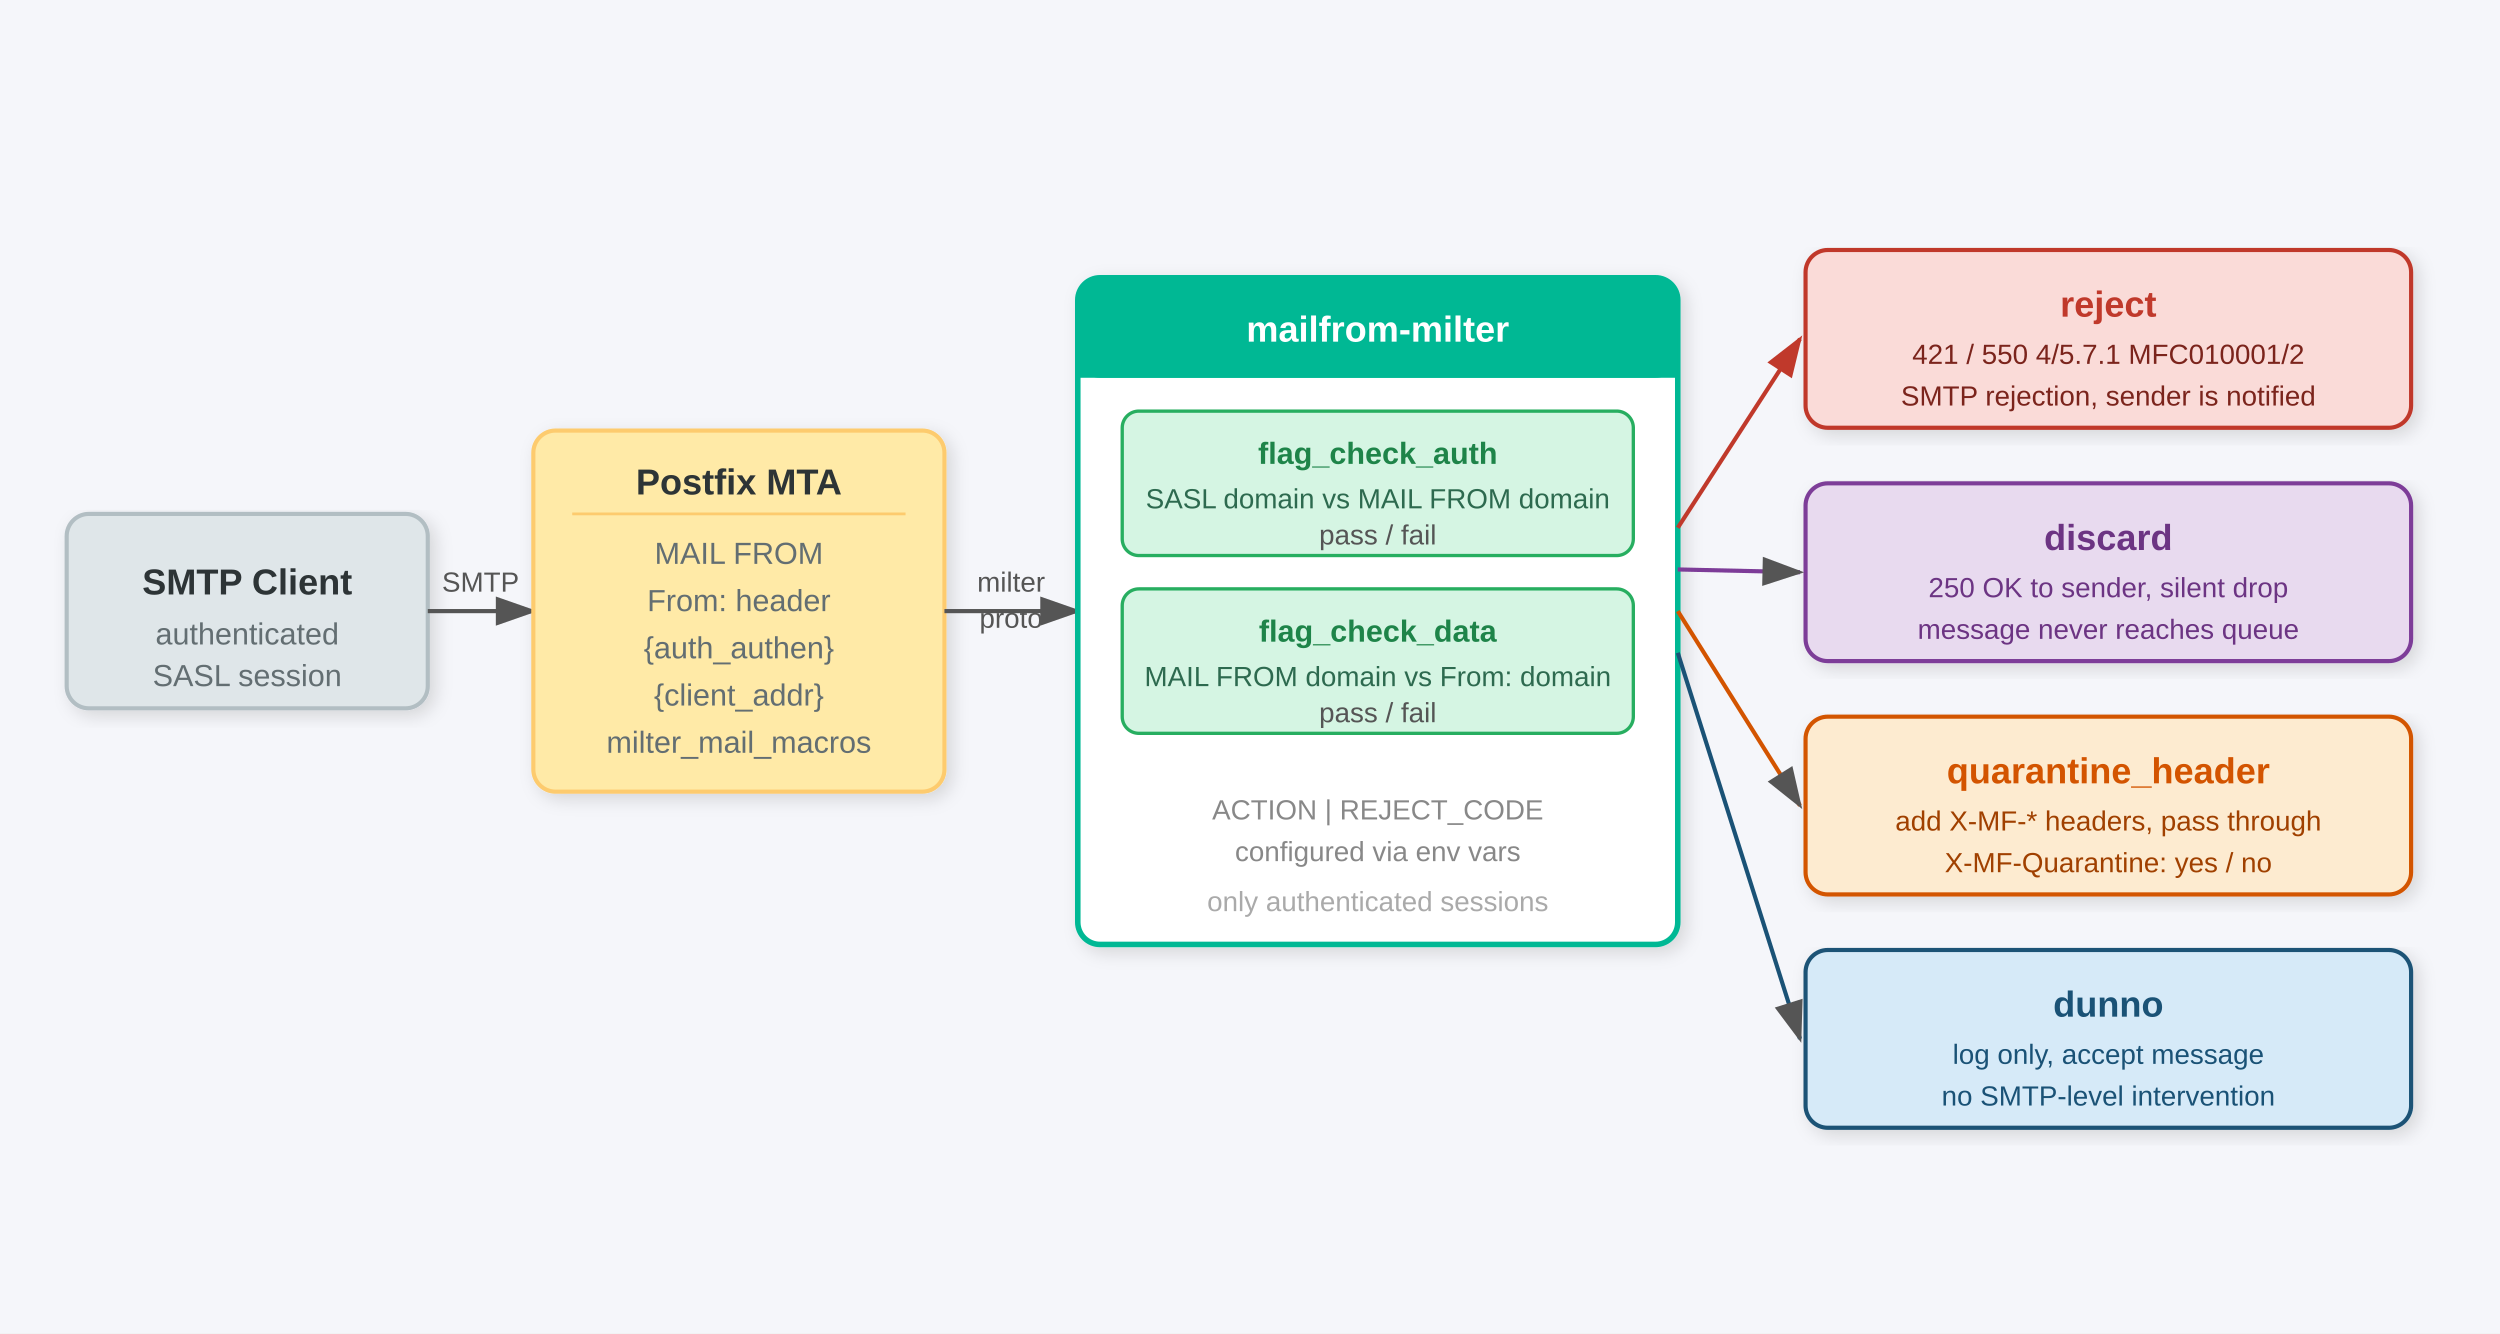
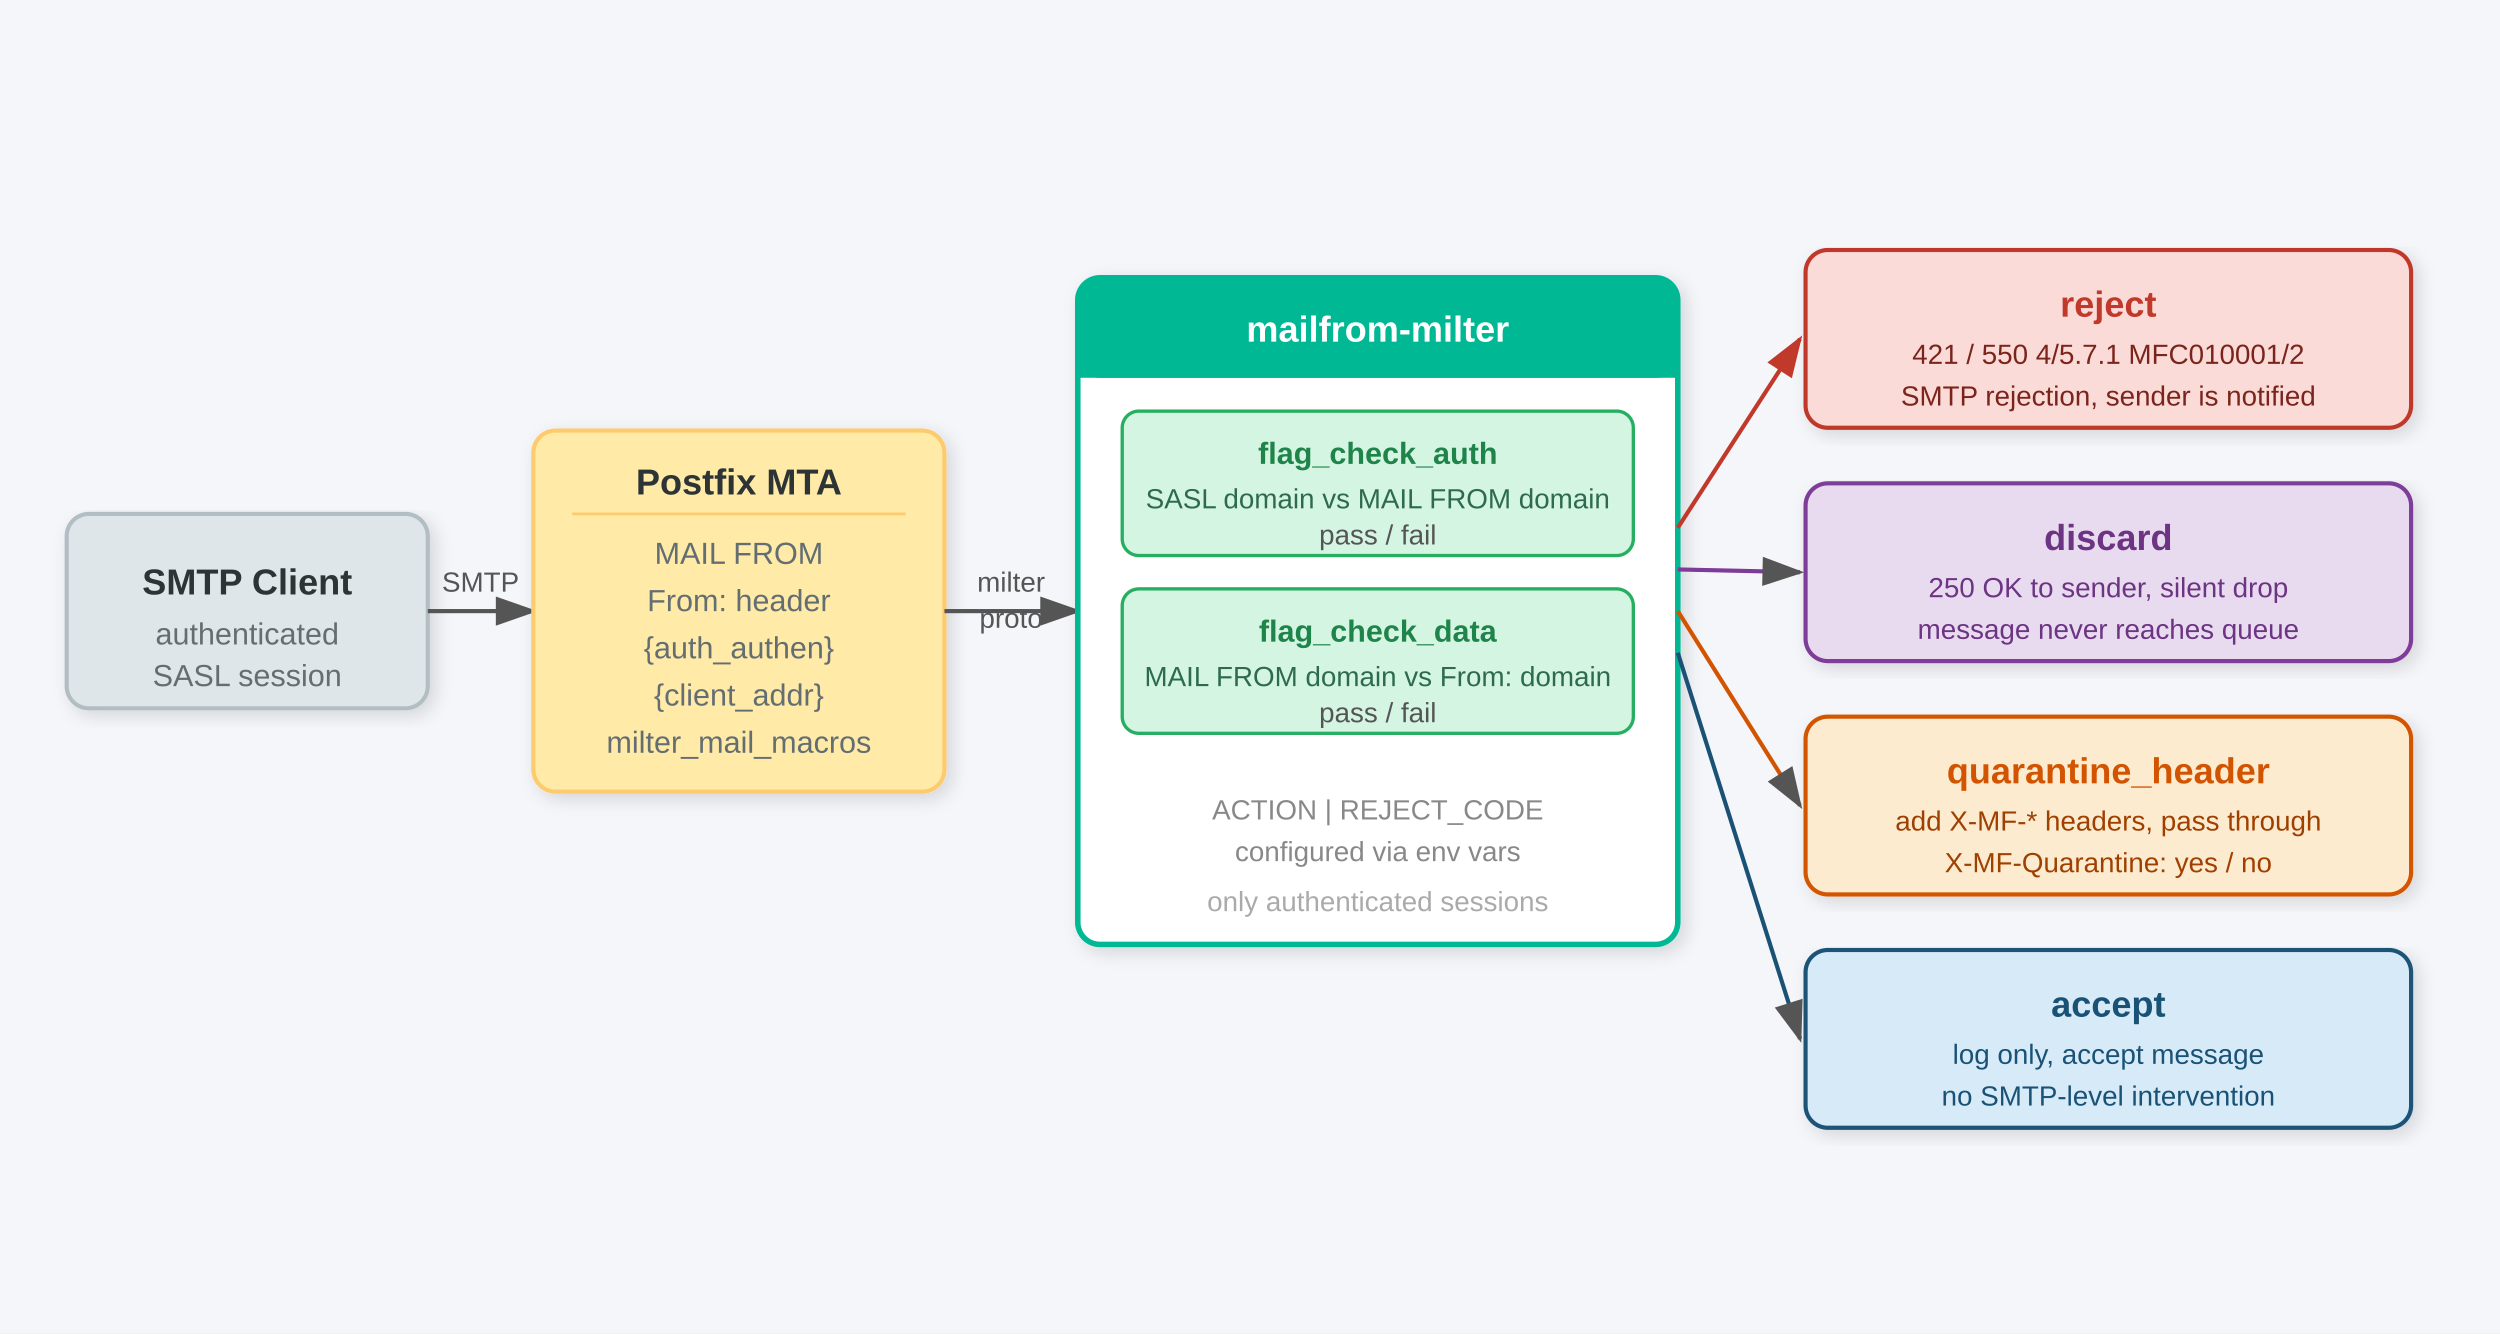
<svg xmlns="http://www.w3.org/2000/svg" viewBox="0 0 900 480" font-family="Arial, Helvetica, sans-serif">
  <defs>
    <marker id="arr" markerWidth="10" markerHeight="7" refX="9" refY="3.5" orient="auto">
      <polygon points="0 0, 10 3.5, 0 7" fill="#555" />
    </marker>
    <marker id="arr-red" markerWidth="10" markerHeight="7" refX="9" refY="3.5" orient="auto">
      <polygon points="0 0, 10 3.5, 0 7" fill="#c0392b" />
    </marker>
    <marker id="arr-gray" markerWidth="10" markerHeight="7" refX="9" refY="3.5" orient="auto">
      <polygon points="0 0, 10 3.5, 0 7" fill="#7f8c8d" />
    </marker>
    <marker id="arr-green" markerWidth="10" markerHeight="7" refX="9" refY="3.5" orient="auto">
      <polygon points="0 0, 10 3.5, 0 7" fill="#27ae60" />
    </marker>
    <filter id="shadow" x="-5%" y="-5%" width="115%" height="115%">
      <feDropShadow dx="2" dy="2" stdDeviation="3" flood-color="#00000022" />
    </filter>
  </defs>
  <rect width="900" height="480" fill="#f5f6fa" />
  <rect x="24" y="185" width="130" height="70" rx="8" fill="#dfe6e9" stroke="#b2bec3" stroke-width="1.5" filter="url(#shadow)" />
  <text x="89" y="214" text-anchor="middle" font-size="13" font-weight="bold" fill="#2d3436">SMTP Client</text>
  <text x="89" y="232" text-anchor="middle" font-size="11" fill="#636e72">authenticated</text>
  <text x="89" y="247" text-anchor="middle" font-size="11" fill="#636e72">SASL session</text>
  <line x1="154" y1="220" x2="192" y2="220" stroke="#555" stroke-width="1.5" marker-end="url(#arr)" />
  <text x="173" y="213" text-anchor="middle" font-size="10" fill="#555">SMTP</text>
  <rect x="192" y="155" width="148" height="130" rx="8" fill="#ffeaa7" stroke="#fdcb6e" stroke-width="1.5" filter="url(#shadow)" />
  <text x="266" y="178" text-anchor="middle" font-size="13" font-weight="bold" fill="#2d3436">Postfix MTA</text>
  <line x1="206" y1="185" x2="326" y2="185" stroke="#fdcb6e" stroke-width="1" />
  <text x="266" y="203" text-anchor="middle" font-size="11" fill="#636e72">MAIL FROM</text>
  <text x="266" y="220" text-anchor="middle" font-size="11" fill="#636e72">From: header</text>
  <text x="266" y="237" text-anchor="middle" font-size="11" fill="#636e72">{auth_authen}</text>
  <text x="266" y="254" text-anchor="middle" font-size="11" fill="#636e72">{client_addr}</text>
  <text x="266" y="271" text-anchor="middle" font-size="11" fill="#636e72">milter_mail_macros</text>
  <line x1="340" y1="220" x2="388" y2="220" stroke="#555" stroke-width="1.5" marker-end="url(#arr)" />
  <text x="364" y="213" text-anchor="middle" font-size="10" fill="#555">milter</text>
  <text x="364" y="226" text-anchor="middle" font-size="10" fill="#555">proto</text>
  <rect x="388" y="100" width="216" height="240" rx="8" fill="#ffffff" stroke="#00b894" stroke-width="2" filter="url(#shadow)" />
  <rect x="388" y="100" width="216" height="36" rx="8" fill="#00b894" />
  <rect x="388" y="118" width="216" height="18" fill="#00b894" />
  <text x="496" y="123" text-anchor="middle" font-size="13" font-weight="bold" fill="#ffffff">mailfrom-milter</text>
  <rect x="404" y="148" width="184" height="52" rx="6" fill="#d5f5e3" stroke="#27ae60" stroke-width="1.2" />
  <text x="496" y="167" text-anchor="middle" font-size="11" font-weight="bold" fill="#1e8449">flag_check_auth</text>
  <text x="496" y="183" text-anchor="middle" font-size="10" fill="#2d6a4f">SASL domain  vs  MAIL FROM domain</text>
  <text x="496" y="196" text-anchor="middle" font-size="10" fill="#555">pass / fail</text>
  <rect x="404" y="212" width="184" height="52" rx="6" fill="#d5f5e3" stroke="#27ae60" stroke-width="1.2" />
  <text x="496" y="231" text-anchor="middle" font-size="11" font-weight="bold" fill="#1e8449">flag_check_data</text>
  <text x="496" y="247" text-anchor="middle" font-size="10" fill="#2d6a4f">MAIL FROM domain  vs  From: domain</text>
  <text x="496" y="260" text-anchor="middle" font-size="10" fill="#555">pass / fail</text>
  <text x="496" y="295" text-anchor="middle" font-size="10" fill="#888">ACTION  |  REJECT_CODE</text>
  <text x="496" y="310" text-anchor="middle" font-size="10" fill="#888">configured via env vars</text>
  <text x="496" y="328" text-anchor="middle" font-size="10" fill="#aaa">only authenticated sessions</text>
  <rect x="650" y="90" width="218" height="64" rx="8" fill="#fadbd8" stroke="#c0392b" stroke-width="1.5" filter="url(#shadow)" />
  <text x="759" y="114" text-anchor="middle" font-size="13" font-weight="bold" fill="#c0392b">reject</text>
  <text x="759" y="131" text-anchor="middle" font-size="10" fill="#7b241c">421 / 550  4/5.7.1  MFC010001/2</text>
  <text x="759" y="146" text-anchor="middle" font-size="10" fill="#7b241c">SMTP rejection, sender is notified</text>
  <rect x="650" y="174" width="218" height="64" rx="8" fill="#e8daef" stroke="#7d3c98" stroke-width="1.5" filter="url(#shadow)" />
  <text x="759" y="198" text-anchor="middle" font-size="13" font-weight="bold" fill="#6c3483">discard</text>
  <text x="759" y="215" text-anchor="middle" font-size="10" fill="#6c3483">250 OK to sender, silent drop</text>
  <text x="759" y="230" text-anchor="middle" font-size="10" fill="#6c3483">message never reaches queue</text>
  <rect x="650" y="258" width="218" height="64" rx="8" fill="#fdebd0" stroke="#d35400" stroke-width="1.5" filter="url(#shadow)" />
  <text x="759" y="282" text-anchor="middle" font-size="13" font-weight="bold" fill="#d35400">quarantine_header</text>
  <text x="759" y="299" text-anchor="middle" font-size="10" fill="#a04000">add X-MF-* headers, pass through</text>
  <text x="759" y="314" text-anchor="middle" font-size="10" fill="#a04000">X-MF-Quarantine: yes / no</text>
  <rect x="650" y="342" width="218" height="64" rx="8" fill="#d6eaf8" stroke="#1a5276" stroke-width="1.5" filter="url(#shadow)" />
-   <text x="759" y="366" text-anchor="middle" font-size="13" font-weight="bold" fill="#1a5276">dunno</text>
+   <text x="759" y="366" text-anchor="middle" font-size="13" font-weight="bold" fill="#1a5276">accept</text>
  <text x="759" y="383" text-anchor="middle" font-size="10" fill="#1a5276">log only, accept message</text>
  <text x="759" y="398" text-anchor="middle" font-size="10" fill="#1a5276">no SMTP-level intervention</text>
  <line x1="604" y1="190" x2="648" y2="122" stroke="#c0392b" stroke-width="1.5" marker-end="url(#arr-red)" />
  <line x1="604" y1="205" x2="648" y2="206" stroke="#7d3c98" stroke-width="1.5" marker-end="url(#arr)" />
  <line x1="604" y1="220" x2="648" y2="290" stroke="#d35400" stroke-width="1.5" marker-end="url(#arr)" />
  <line x1="604" y1="235" x2="648" y2="374" stroke="#1a5276" stroke-width="1.5" marker-end="url(#arr)" />
</svg>
